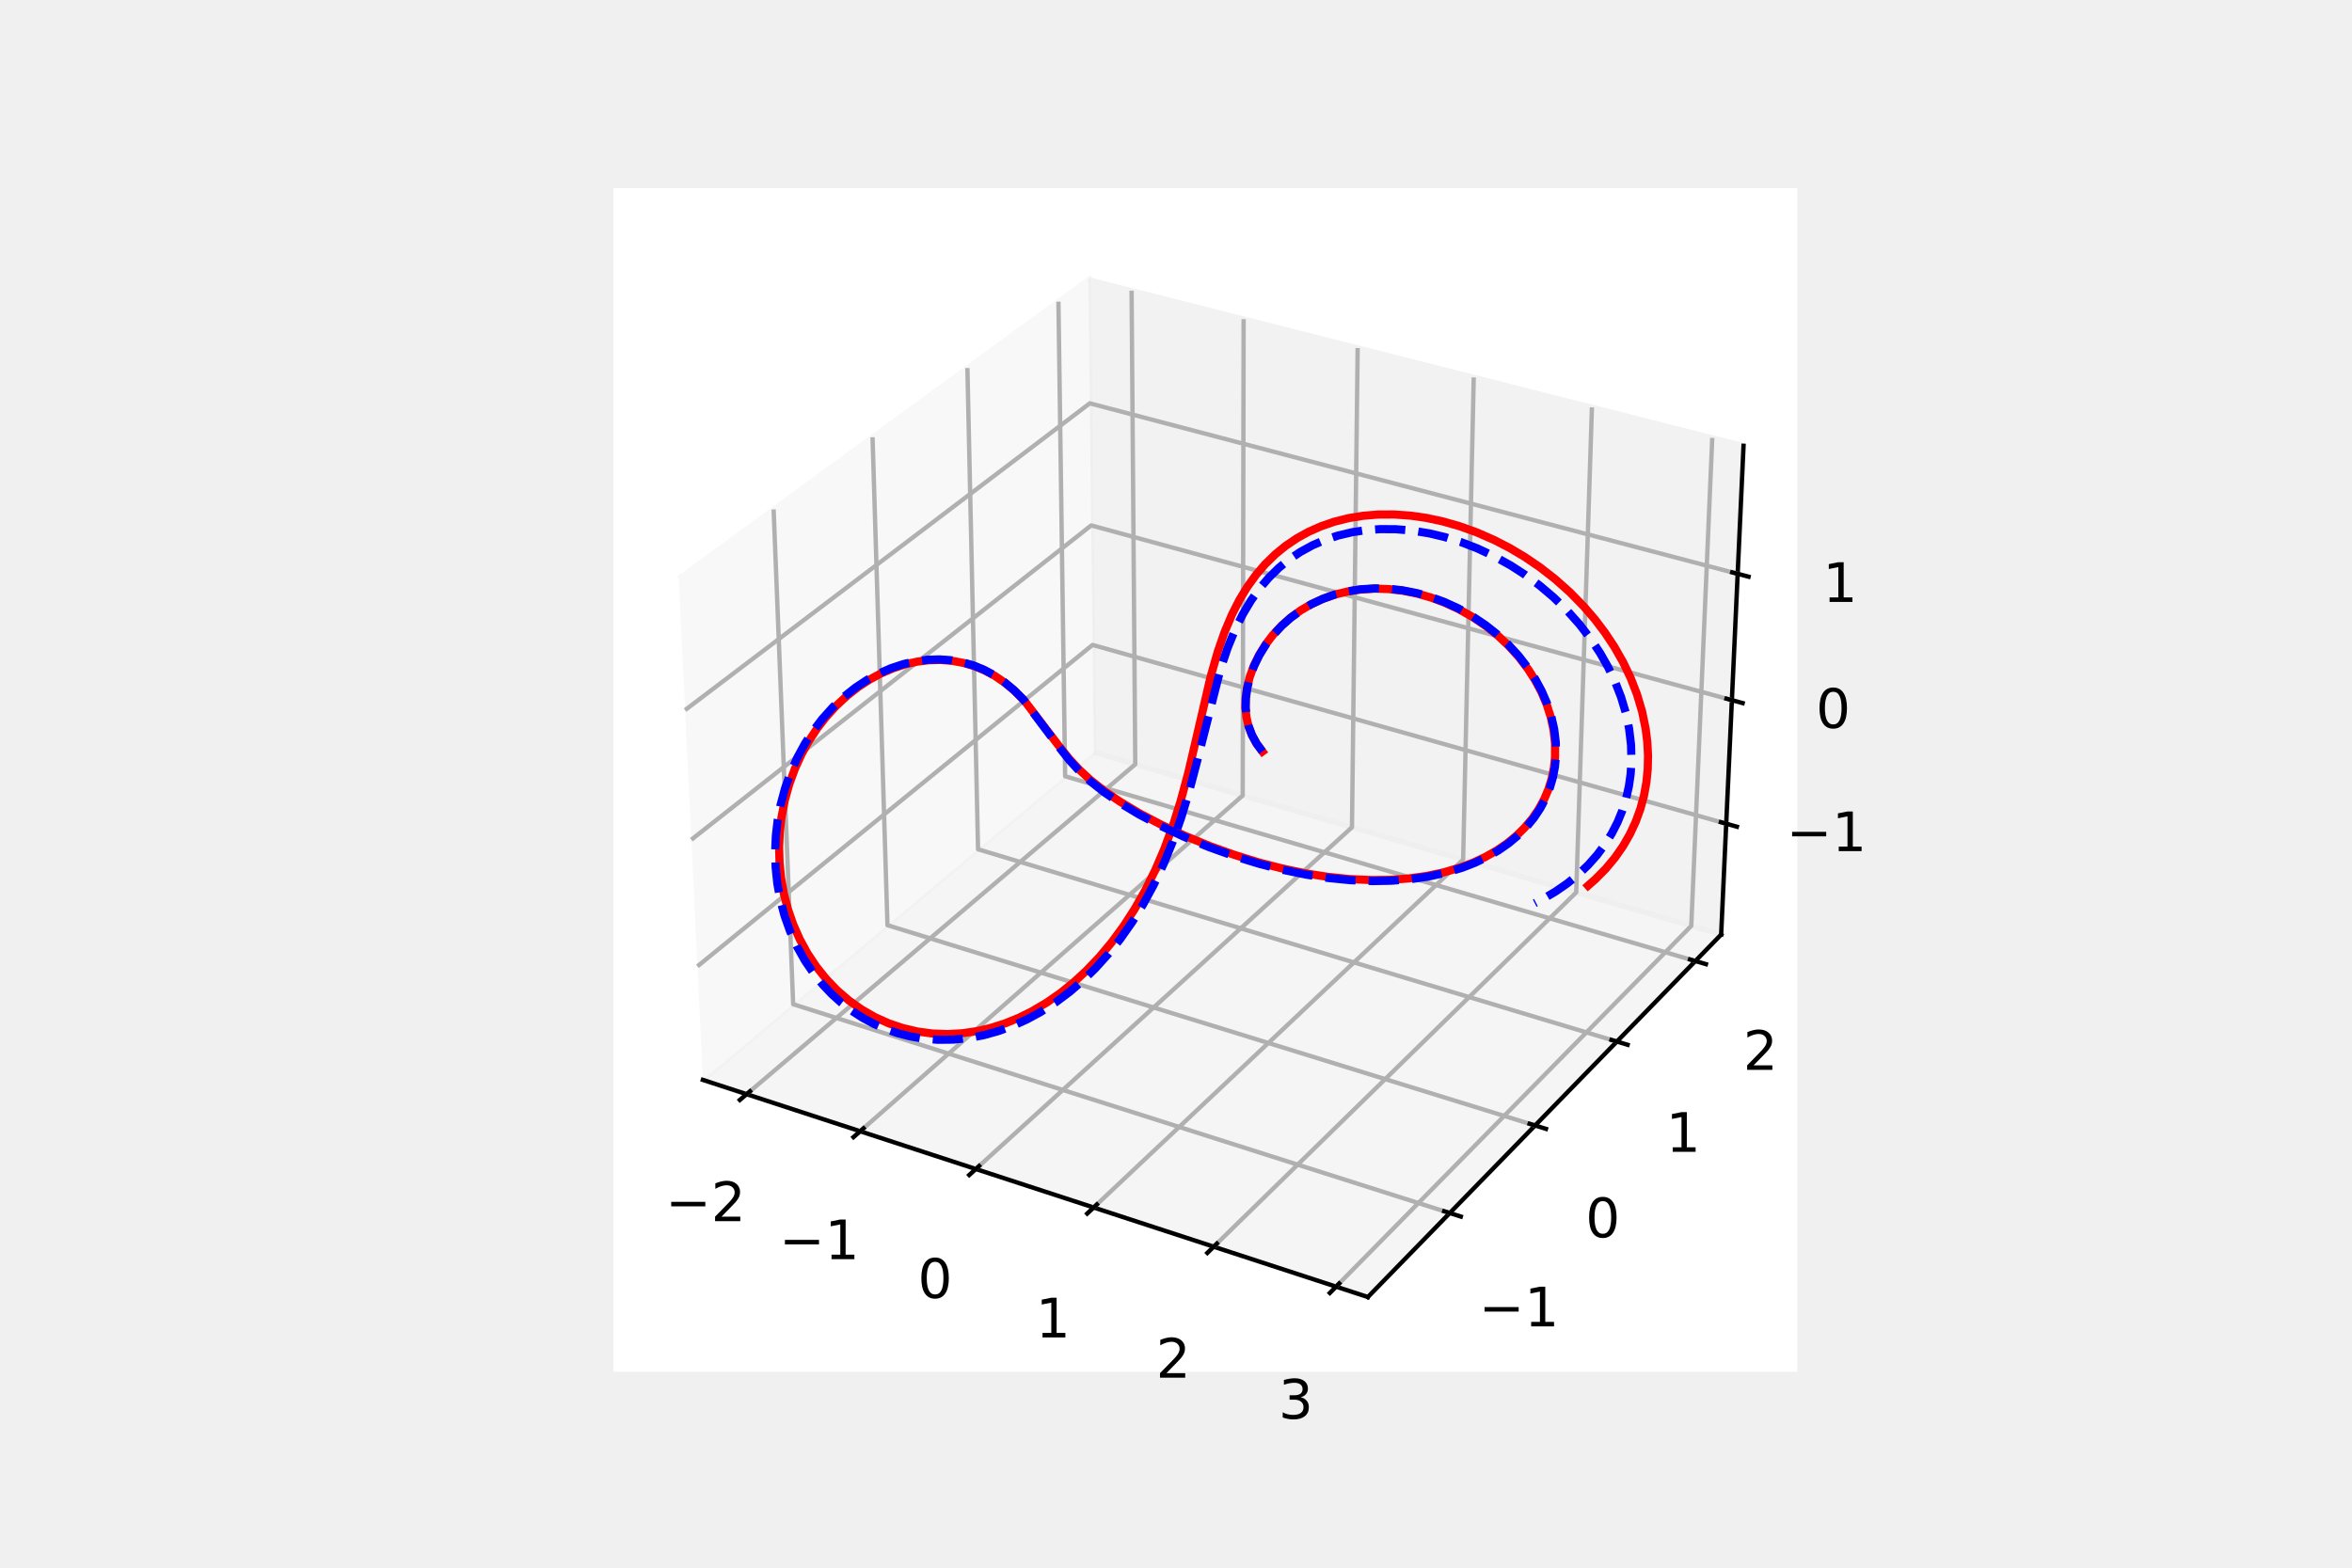
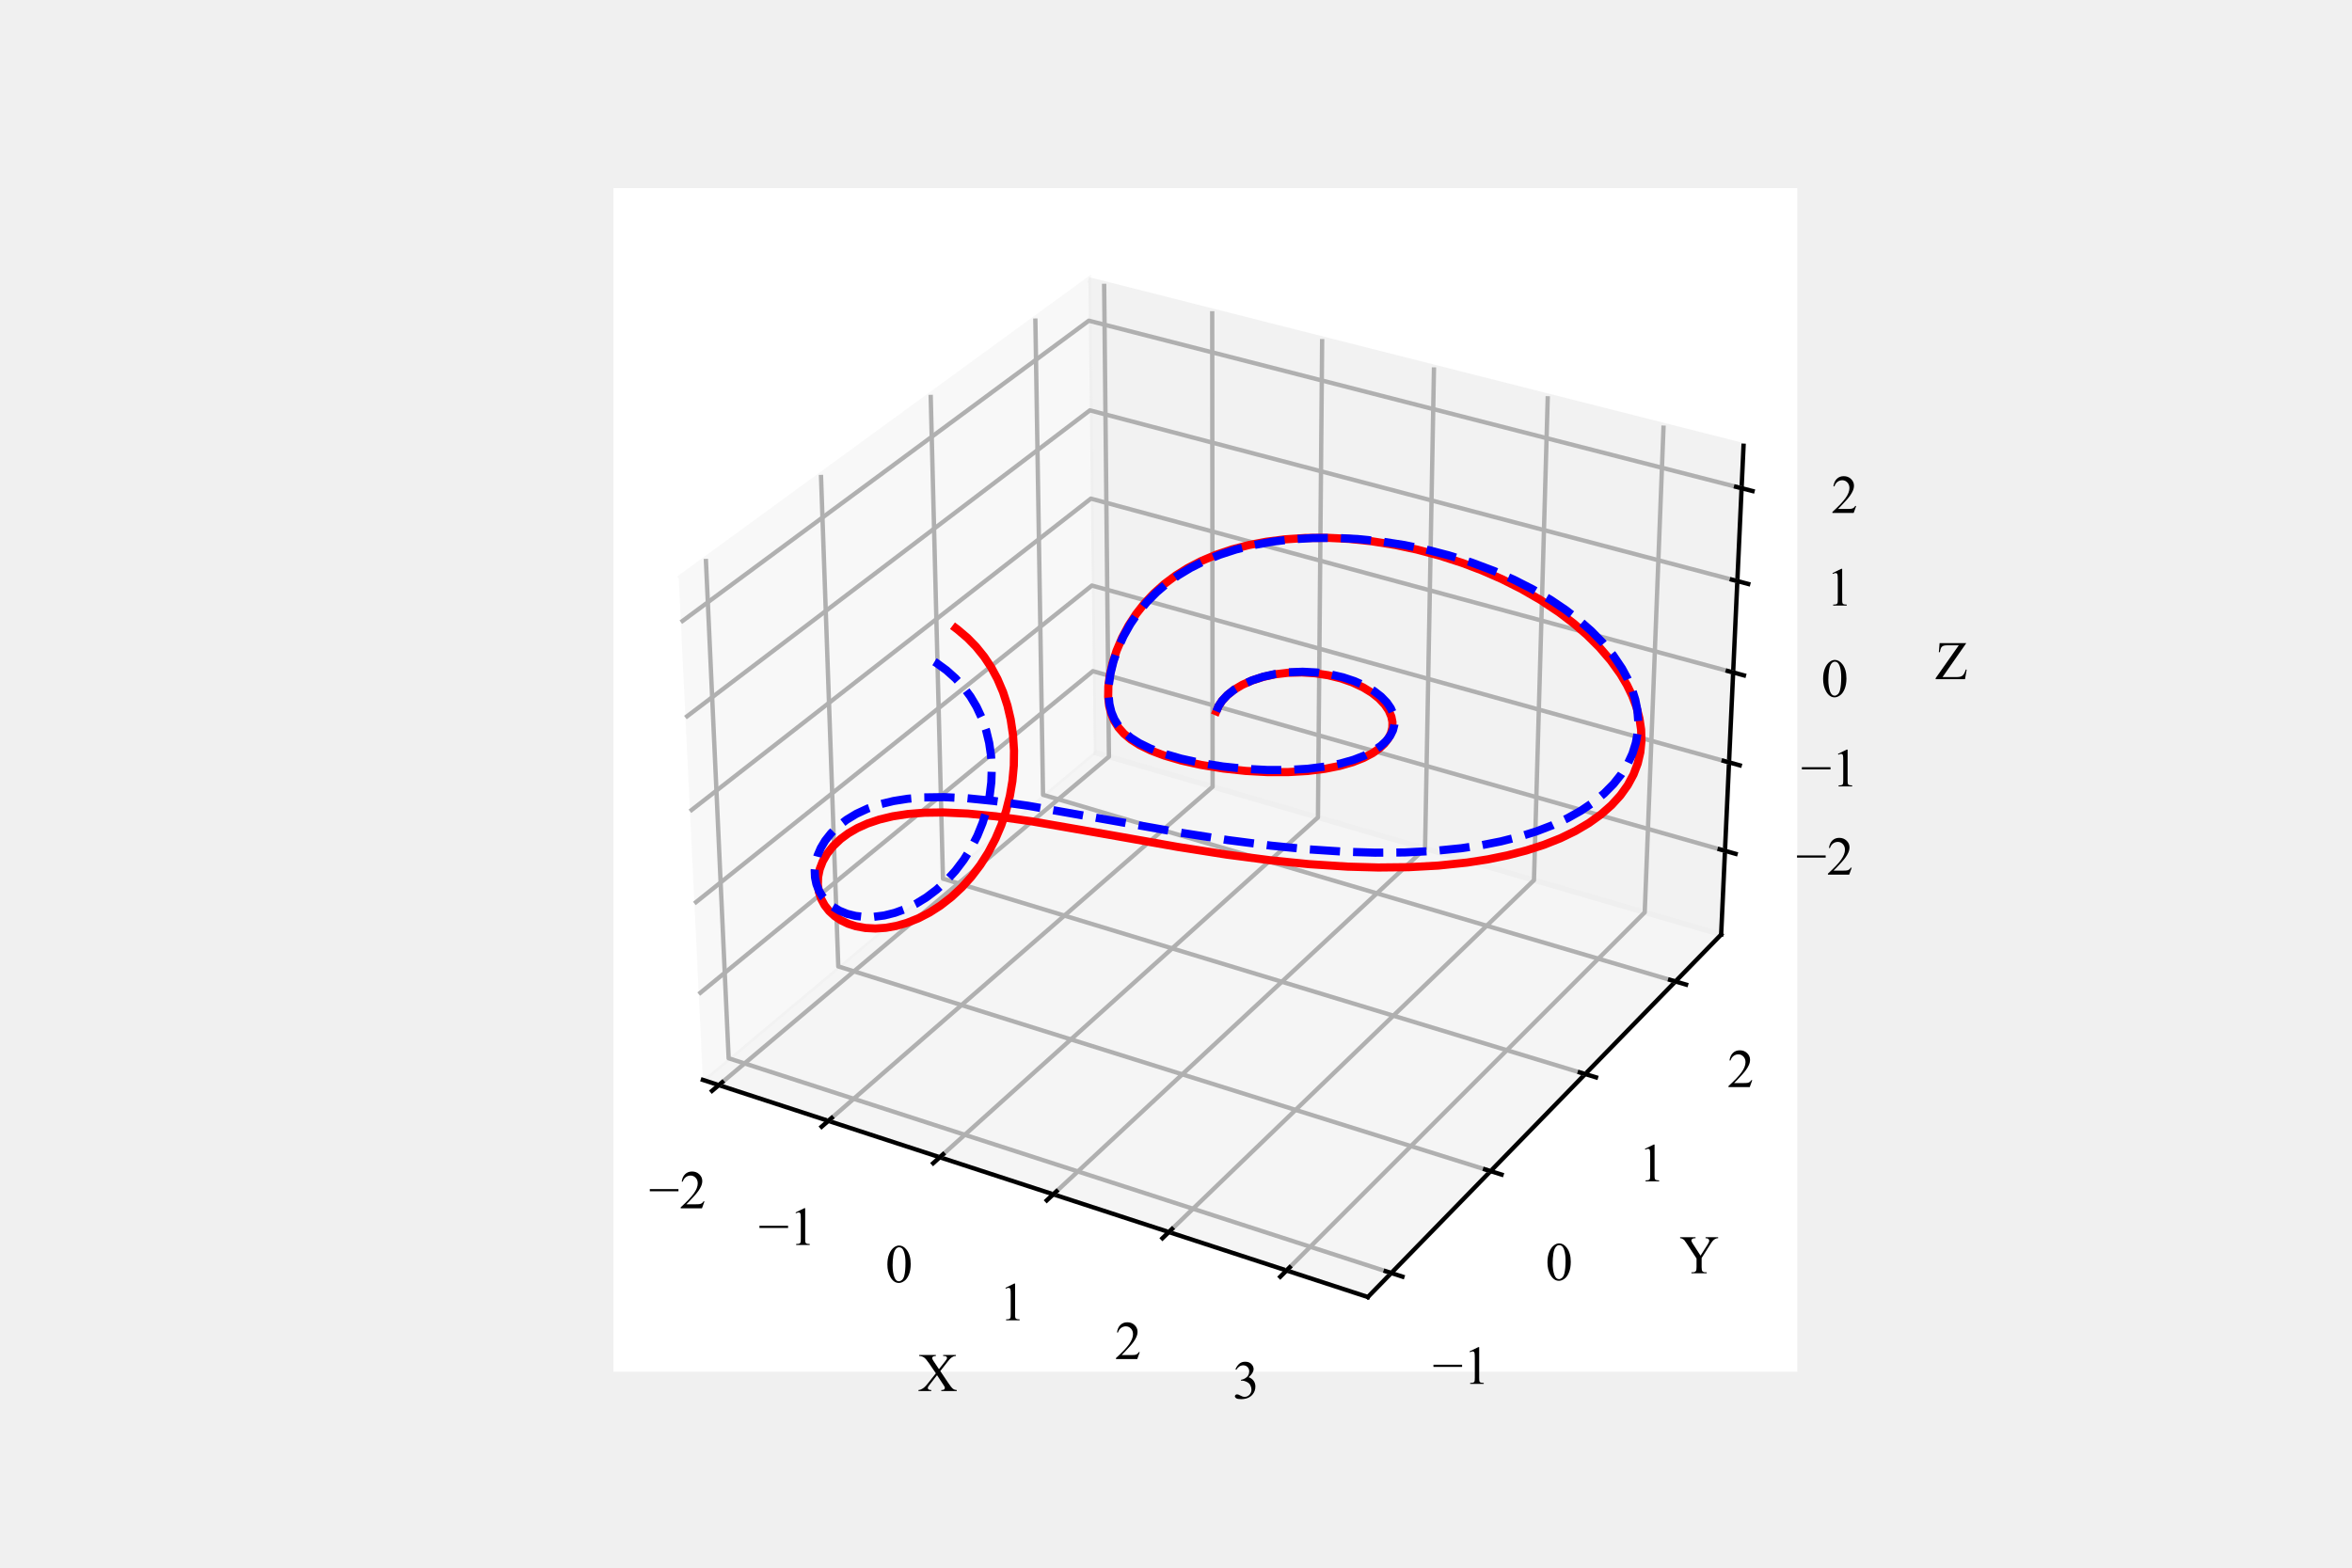
<svg xmlns="http://www.w3.org/2000/svg" xmlns:xlink="http://www.w3.org/1999/xlink" width="432pt" height="288pt" viewBox="0 0 432 288" version="1.1">
  <defs>
    <style type="text/css">*{stroke-linejoin: round; stroke-linecap: butt}</style>
  </defs>
  <g id="figure_1">
    <g id="patch_1">
      <path d="M 0 288  L 432 288  L 432 0  L 0 0  L 0 288  z " style="fill: none" />
    </g>
    <g id="patch_2">
      <path d="M 112.68 252  L 330.12 252  L 330.12 34.56  L 112.68 34.56  z " style="fill: #ffffff" />
    </g>
    <g id="pane3d_1">
      <g id="patch_3">
        <path d="M 129.098 198.386  L 200.904 138.197  L 199.906 51.394  L 124.664 106.302  " style="fill: #f2f2f2; opacity: 0.5; stroke: #f2f2f2; stroke-linejoin: miter" />
      </g>
    </g>
    <g id="pane3d_2">
      <g id="patch_4">
        <path d="M 200.904 138.197  L 316.127 171.688  L 320.239 81.895  L 199.906 51.394  " style="fill: #e6e6e6; opacity: 0.5; stroke: #e6e6e6; stroke-linejoin: miter" />
      </g>
    </g>
    <g id="pane3d_3">
      <g id="patch_5">
        <path d="M 129.098 198.386  L 251.24 238.278  L 316.127 171.688  L 200.904 138.197  " style="fill: #ececec; opacity: 0.5; stroke: #ececec; stroke-linejoin: miter" />
      </g>
    </g>
    <g id="axis3d_1">
      <g id="line2d_1">
        <path d="M 129.098 198.386  L 251.24 238.278  " style="fill: none; stroke: #000000; stroke-width: 0.8; stroke-linecap: square" />
      </g>
+       <g id="text_1">
+         <g transform="translate(168.6263 255.5462)scale(0.1 -0.1)">
+           <defs>
+             <path id="TimesNewRomanPSMT-58" d="M 2613 2347  L 3522 991  Q 3900 428 4083 279  Q 4266 131 4547 116  L 4547 0  L 2728 0  L 2728 116  Q 2909 119 2997 153  Q 3063 181 3105 239  Q 3147 297 3147 356  Q 3147 428 3119 500  Q 3097 553 2947 775  L 2228 1863  L 1341 725  Q 1200 544 1172 483  Q 1144 422 1144 356  Q 1144 256 1228 190  Q 1313 125 1550 116  L 1550 0  L 47 0  L 47 116  Q 206 131 322 181  Q 516 263 691 400  Q 866 538 1091 822  L 2091 2084  L 1256 3306  Q 916 3803 678 3958  Q 441 4113 131 4122  L 131 4238  L 2091 4238  L 2091 4122  Q 1841 4113 1748 4041  Q 1656 3969 1656 3881  Q 1656 3766 1806 3544  L 2456 2572  L 3209 3525  Q 3341 3694 3370 3756  Q 3400 3819 3400 3884  Q 3400 3950 3363 4000  Q 3316 4066 3244 4092  Q 3172 4119 2947 4122  L 2947 4238  L 4450 4238  L 4450 4122  Q 4272 4113 4159 4066  Q 3991 3994 3850 3872  Q 3709 3750 3453 3422  L 2613 2347  z " transform="scale(0.015625)" />
+           </defs>
+           <use xlink:href="#TimesNewRomanPSMT-58" />
+         </g>
+       </g>
      <g id="Line3DCollection_1">
-         <path d="M 137.135 201.011  L 208.517 140.41  L 207.841 53.405  " style="fill: none; stroke: #b0b0b0; stroke-width: 0.8" />
-         <path d="M 157.99 207.822  L 228.251 146.146  L 228.42 58.621  " style="fill: none; stroke: #b0b0b0; stroke-width: 0.8" />
-         <path d="M 179.233 214.76  L 248.322 151.98  L 249.365 63.93  " style="fill: none; stroke: #b0b0b0; stroke-width: 0.8" />
-         <path d="M 200.875 221.828  L 268.738 157.914  L 270.686 69.335  " style="fill: none; stroke: #b0b0b0; stroke-width: 0.8" />
-         <path d="M 222.927 229.031  L 289.508 163.951  L 292.394 74.837  " style="fill: none; stroke: #b0b0b0; stroke-width: 0.8" />
-         <path d="M 245.4 236.371  L 310.641 170.093  L 314.498 80.44  " style="fill: none; stroke: #b0b0b0; stroke-width: 0.8" />
+         <path d="M 132.032 199.344  L 203.683 139.005  L 202.802 52.128  " style="fill: none; stroke: #b0b0b0; stroke-width: 0.8" />
+         <path d="M 152.143 205.913  L 222.722 144.539  L 222.652 57.159  " style="fill: none; stroke: #b0b0b0; stroke-width: 0.8" />
+         <path d="M 172.617 212.599  L 242.074 150.164  L 242.843 62.277  " style="fill: none; stroke: #b0b0b0; stroke-width: 0.8" />
+         <path d="M 193.461 219.407  L 261.748 155.882  L 263.385 67.484  " style="fill: none; stroke: #b0b0b0; stroke-width: 0.8" />
+         <path d="M 214.687 226.34  L 281.751 161.696  L 284.285 72.782  " style="fill: none; stroke: #b0b0b0; stroke-width: 0.8" />
+         <path d="M 236.305 233.4  L 302.093 167.609  L 305.555 78.173  " style="fill: none; stroke: #b0b0b0; stroke-width: 0.8" />
      </g>
      <g id="xtick_1">
        <g id="line2d_2">
-           <path d="M 137.756 200.483  L 135.889 202.069  " style="fill: none; stroke: #000000; stroke-width: 0.8; stroke-linecap: square" />
-         </g>
-         <g id="text_1">
-           <g transform="translate(122.2292 224.3387)scale(0.1 -0.1)">
-             <defs>
-               <path id="DejaVuSans-2212" d="M 678 2272  L 4684 2272  L 4684 1741  L 678 1741  L 678 2272  z " transform="scale(0.015625)" />
-               <path id="DejaVuSans-32" d="M 1228 531  L 3431 531  L 3431 0  L 469 0  L 469 531  Q 828 903 1448 1529  Q 2069 2156 2228 2338  Q 2531 2678 2651 2914  Q 2772 3150 2772 3378  Q 2772 3750 2511 3984  Q 2250 4219 1831 4219  Q 1534 4219 1204 4116  Q 875 4013 500 3803  L 500 4441  Q 881 4594 1212 4672  Q 1544 4750 1819 4750  Q 2544 4750 2975 4387  Q 3406 4025 3406 3419  Q 3406 3131 3298 2873  Q 3191 2616 2906 2266  Q 2828 2175 2409 1742  Q 1991 1309 1228 531  z " transform="scale(0.015625)" />
-             </defs>
-             <use xlink:href="#DejaVuSans-2212" />
-             <use xlink:href="#DejaVuSans-32" x="83.789" />
+           <path d="M 132.655 198.819  L 130.781 200.397  " style="fill: none; stroke: #000000; stroke-width: 0.8; stroke-linecap: square" />
+         </g>
+         <g id="text_2">
+           <g transform="translate(119.1714 221.9741)scale(0.1 -0.1)">
+             <defs>
+               <path id="TimesNewRomanPSMT-2212" d="M 3484 2000  L 116 2000  L 116 2256  L 3484 2256  L 3484 2000  z " transform="scale(0.015625)" />
+               <path id="TimesNewRomanPSMT-32" d="M 2934 816  L 2638 0  L 138 0  L 138 116  Q 1241 1122 1691 1759  Q 2141 2397 2141 2925  Q 2141 3328 1894 3587  Q 1647 3847 1303 3847  Q 991 3847 742 3664  Q 494 3481 375 3128  L 259 3128  Q 338 3706 661 4015  Q 984 4325 1469 4325  Q 1984 4325 2329 3994  Q 2675 3663 2675 3213  Q 2675 2891 2525 2569  Q 2294 2063 1775 1497  Q 997 647 803 472  L 1909 472  Q 2247 472 2383 497  Q 2519 522 2628 598  Q 2738 675 2819 816  L 2934 816  z " transform="scale(0.015625)" />
+             </defs>
+             <use xlink:href="#TimesNewRomanPSMT-2212" />
+             <use xlink:href="#TimesNewRomanPSMT-32" x="56.396" />
          </g>
        </g>
      </g>
      <g id="xtick_2">
        <g id="line2d_3">
-           <path d="M 158.602 207.285  L 156.763 208.9  " style="fill: none; stroke: #000000; stroke-width: 0.8; stroke-linecap: square" />
-         </g>
-         <g id="text_2">
-           <g transform="translate(143.1104 231.3268)scale(0.1 -0.1)">
-             <defs>
-               <path id="DejaVuSans-31" d="M 794 531  L 1825 531  L 1825 4091  L 703 3866  L 703 4441  L 1819 4666  L 2450 4666  L 2450 531  L 3481 531  L 3481 0  L 794 0  L 794 531  z " transform="scale(0.015625)" />
-             </defs>
-             <use xlink:href="#DejaVuSans-2212" />
-             <use xlink:href="#DejaVuSans-31" x="83.789" />
+           <path d="M 152.758 205.378  L 150.911 206.985  " style="fill: none; stroke: #000000; stroke-width: 0.8; stroke-linecap: square" />
+         </g>
+         <g id="text_3">
+           <g transform="translate(139.308 228.7131)scale(0.1 -0.1)">
+             <defs>
+               <path id="TimesNewRomanPSMT-31" d="M 750 3822  L 1781 4325  L 1884 4325  L 1884 747  Q 1884 391 1914 303  Q 1944 216 2037 169  Q 2131 122 2419 116  L 2419 0  L 825 0  L 825 116  Q 1125 122 1212 167  Q 1300 213 1334 289  Q 1369 366 1369 747  L 1369 3034  Q 1369 3497 1338 3628  Q 1316 3728 1258 3775  Q 1200 3822 1119 3822  Q 1003 3822 797 3725  L 750 3822  z " transform="scale(0.015625)" />
+             </defs>
+             <use xlink:href="#TimesNewRomanPSMT-2212" />
+             <use xlink:href="#TimesNewRomanPSMT-31" x="56.396" />
          </g>
        </g>
      </g>
      <g id="xtick_3">
        <g id="line2d_4">
-           <path d="M 179.835 214.213  L 178.025 215.858  " style="fill: none; stroke: #000000; stroke-width: 0.8; stroke-linecap: square" />
-         </g>
-         <g id="text_3">
-           <g transform="translate(168.5717 238.4456)scale(0.1 -0.1)">
-             <defs>
-               <path id="DejaVuSans-30" d="M 2034 4250  Q 1547 4250 1301 3770  Q 1056 3291 1056 2328  Q 1056 1369 1301 889  Q 1547 409 2034 409  Q 2525 409 2770 889  Q 3016 1369 3016 2328  Q 3016 3291 2770 3770  Q 2525 4250 2034 4250  z M 2034 4750  Q 2819 4750 3233 4129  Q 3647 3509 3647 2328  Q 3647 1150 3233 529  Q 2819 -91 2034 -91  Q 1250 -91 836 529  Q 422 1150 422 2328  Q 422 3509 836 4129  Q 1250 4750 2034 4750  z " transform="scale(0.015625)" />
-             </defs>
-             <use xlink:href="#DejaVuSans-30" />
+           <path d="M 173.222 212.055  L 171.403 213.691  " style="fill: none; stroke: #000000; stroke-width: 0.8; stroke-linecap: square" />
+         </g>
+         <g id="text_4">
+           <g transform="translate(162.6277 235.5737)scale(0.1 -0.1)">
+             <defs>
+               <path id="TimesNewRomanPSMT-30" d="M 231 2094  Q 231 2819 450 3342  Q 669 3866 1031 4122  Q 1313 4325 1613 4325  Q 2100 4325 2488 3828  Q 2972 3213 2972 2159  Q 2972 1422 2759 906  Q 2547 391 2217 158  Q 1888 -75 1581 -75  Q 975 -75 572 641  Q 231 1244 231 2094  z M 844 2016  Q 844 1141 1059 588  Q 1238 122 1591 122  Q 1759 122 1940 273  Q 2122 425 2216 781  Q 2359 1319 2359 2297  Q 2359 3022 2209 3506  Q 2097 3866 1919 4016  Q 1791 4119 1609 4119  Q 1397 4119 1231 3928  Q 1006 3669 925 3112  Q 844 2556 844 2016  z " transform="scale(0.015625)" />
+             </defs>
+             <use xlink:href="#TimesNewRomanPSMT-30" />
          </g>
        </g>
      </g>
      <g id="xtick_4">
        <g id="line2d_5">
-           <path d="M 201.467 221.271  L 199.687 222.947  " style="fill: none; stroke: #000000; stroke-width: 0.8; stroke-linecap: square" />
-         </g>
-         <g id="text_4">
-           <g transform="translate(190.2442 245.6986)scale(0.1 -0.1)">
-             <use xlink:href="#DejaVuSans-31" />
+           <path d="M 194.057 218.853  L 192.267 220.518  " style="fill: none; stroke: #000000; stroke-width: 0.8; stroke-linecap: square" />
+         </g>
+         <g id="text_5">
+           <g transform="translate(183.5013 242.5593)scale(0.1 -0.1)">
+             <use xlink:href="#TimesNewRomanPSMT-31" />
          </g>
        </g>
      </g>
      <g id="xtick_5">
        <g id="line2d_6">
-           <path d="M 223.508 228.462  L 221.761 230.17  " style="fill: none; stroke: #000000; stroke-width: 0.8; stroke-linecap: square" />
-         </g>
-         <g id="text_5">
-           <g transform="translate(212.3295 253.0897)scale(0.1 -0.1)">
-             <use xlink:href="#DejaVuSans-32" />
+           <path d="M 215.273 225.775  L 213.513 227.471  " style="fill: none; stroke: #000000; stroke-width: 0.8; stroke-linecap: square" />
+         </g>
+         <g id="text_6">
+           <g transform="translate(204.7588 249.6734)scale(0.1 -0.1)">
+             <use xlink:href="#TimesNewRomanPSMT-32" />
          </g>
        </g>
      </g>
      <g id="xtick_6">
        <g id="line2d_7">
-           <path d="M 245.971 235.791  L 244.257 237.532  " style="fill: none; stroke: #000000; stroke-width: 0.8; stroke-linecap: square" />
-         </g>
-         <g id="text_6">
-           <g transform="translate(234.8393 260.6229)scale(0.1 -0.1)">
-             <defs>
-               <path id="DejaVuSans-33" d="M 2597 2516  Q 3050 2419 3304 2112  Q 3559 1806 3559 1356  Q 3559 666 3084 287  Q 2609 -91 1734 -91  Q 1441 -91 1130 -33  Q 819 25 488 141  L 488 750  Q 750 597 1062 519  Q 1375 441 1716 441  Q 2309 441 2620 675  Q 2931 909 2931 1356  Q 2931 1769 2642 2001  Q 2353 2234 1838 2234  L 1294 2234  L 1294 2753  L 1863 2753  Q 2328 2753 2575 2939  Q 2822 3125 2822 3475  Q 2822 3834 2567 4026  Q 2313 4219 1838 4219  Q 1578 4219 1281 4162  Q 984 4106 628 3988  L 628 4550  Q 988 4650 1302 4700  Q 1616 4750 1894 4750  Q 2613 4750 3031 4423  Q 3450 4097 3450 3541  Q 3450 3153 3228 2886  Q 3006 2619 2597 2516  z " transform="scale(0.015625)" />
-             </defs>
-             <use xlink:href="#DejaVuSans-33" />
+           <path d="M 236.88 232.825  L 235.153 234.553  " style="fill: none; stroke: #000000; stroke-width: 0.8; stroke-linecap: square" />
+         </g>
+         <g id="text_7">
+           <g transform="translate(226.4106 256.9195)scale(0.1 -0.1)">
+             <defs>
+               <path id="TimesNewRomanPSMT-33" d="M 325 3431  Q 506 3859 782 4092  Q 1059 4325 1472 4325  Q 1981 4325 2253 3994  Q 2459 3747 2459 3466  Q 2459 3003 1878 2509  Q 2269 2356 2469 2072  Q 2669 1788 2669 1403  Q 2669 853 2319 450  Q 1863 -75 997 -75  Q 569 -75 414 31  Q 259 138 259 259  Q 259 350 332 419  Q 406 488 509 488  Q 588 488 669 463  Q 722 447 909 348  Q 1097 250 1169 231  Q 1284 197 1416 197  Q 1734 197 1970 444  Q 2206 691 2206 1028  Q 2206 1275 2097 1509  Q 2016 1684 1919 1775  Q 1784 1900 1550 2001  Q 1316 2103 1072 2103  L 972 2103  L 972 2197  Q 1219 2228 1467 2375  Q 1716 2522 1828 2728  Q 1941 2934 1941 3181  Q 1941 3503 1739 3701  Q 1538 3900 1238 3900  Q 753 3900 428 3381  L 325 3431  z " transform="scale(0.015625)" />
+             </defs>
+             <use xlink:href="#TimesNewRomanPSMT-33" />
          </g>
        </g>
      </g>
    </g>
    <g id="axis3d_2">
      <g id="line2d_8">
        <path d="M 316.127 171.688  L 251.24 238.278  " style="fill: none; stroke: #000000; stroke-width: 0.8; stroke-linecap: square" />
      </g>
+       <g id="text_8">
+         <g transform="translate(308.5025 233.9138)scale(0.1 -0.1)">
+           <defs>
+             <path id="TimesNewRomanPSMT-59" d="M 3050 4238  L 4528 4238  L 4528 4122  L 4447 4122  Q 4366 4122 4209 4050  Q 4053 3978 3925 3843  Q 3797 3709 3609 3406  L 2588 1797  L 2588 734  Q 2588 344 2675 247  Q 2794 116 3050 116  L 3188 116  L 3188 0  L 1388 0  L 1388 116  L 1538 116  Q 1806 116 1919 278  Q 1988 378 1988 734  L 1988 1738  L 825 3513  Q 619 3825 545 3903  Q 472 3981 241 4091  Q 178 4122 59 4122  L 59 4238  L 1872 4238  L 1872 4122  L 1778 4122  Q 1631 4122 1507 4053  Q 1384 3984 1384 3847  Q 1384 3734 1575 3441  L 2459 2075  L 3291 3381  Q 3478 3675 3478 3819  Q 3478 3906 3433 3975  Q 3388 4044 3303 4083  Q 3219 4122 3050 4122  L 3050 4238  z " transform="scale(0.015625)" />
+           </defs>
+           <use xlink:href="#TimesNewRomanPSMT-59" />
+         </g>
+       </g>
      <g id="Line3DCollection_2">
-         <path d="M 142.093 93.583  L 145.683 184.484  L 266.278 222.845  " style="fill: none; stroke: #b0b0b0; stroke-width: 0.8" />
-         <path d="M 160.263 80.324  L 163.004 169.966  L 281.95 206.762  " style="fill: none; stroke: #b0b0b0; stroke-width: 0.8" />
-         <path d="M 177.685 67.609  L 179.642 156.02  L 296.973 191.345  " style="fill: none; stroke: #b0b0b0; stroke-width: 0.8" />
-         <path d="M 194.406 55.407  L 195.637 142.612  L 311.387 176.552  " style="fill: none; stroke: #b0b0b0; stroke-width: 0.8" />
+         <path d="M 129.645 102.667  L 133.835 194.415  L 255.538 233.866  " style="fill: none; stroke: #b0b0b0; stroke-width: 0.8" />
+         <path d="M 150.79 87.236  L 153.97 177.539  L 273.78 215.146  " style="fill: none; stroke: #b0b0b0; stroke-width: 0.8" />
+         <path d="M 170.94 72.531  L 173.197 161.422  L 291.157 197.313  " style="fill: none; stroke: #b0b0b0; stroke-width: 0.8" />
+         <path d="M 190.165 58.502  L 191.577 146.015  L 307.731 180.304  " style="fill: none; stroke: #b0b0b0; stroke-width: 0.8" />
      </g>
      <g id="xtick_7">
        <g id="line2d_9">
-           <path d="M 265.262 222.522  L 268.311 223.492  " style="fill: none; stroke: #000000; stroke-width: 0.8; stroke-linecap: square" />
-         </g>
-         <g id="text_7">
-           <g transform="translate(271.6159 243.6724)scale(0.1 -0.1)">
-             <use xlink:href="#DejaVuSans-2212" />
-             <use xlink:href="#DejaVuSans-31" x="83.789" />
+           <path d="M 254.513 233.534  L 257.592 234.532  " style="fill: none; stroke: #000000; stroke-width: 0.8; stroke-linecap: square" />
+         </g>
+         <g id="text_9">
+           <g transform="translate(263.1043 254.2388)scale(0.1 -0.1)">
+             <use xlink:href="#TimesNewRomanPSMT-2212" />
+             <use xlink:href="#TimesNewRomanPSMT-31" x="56.396" />
          </g>
        </g>
      </g>
      <g id="xtick_8">
        <g id="line2d_10">
-           <path d="M 280.949 206.452  L 283.953 207.382  " style="fill: none; stroke: #000000; stroke-width: 0.8; stroke-linecap: square" />
-         </g>
-         <g id="text_8">
-           <g transform="translate(291.2199 227.2982)scale(0.1 -0.1)">
-             <use xlink:href="#DejaVuSans-30" />
+           <path d="M 272.771 214.83  L 275.799 215.78  " style="fill: none; stroke: #000000; stroke-width: 0.8; stroke-linecap: square" />
+         </g>
+         <g id="text_10">
+           <g transform="translate(283.8655 235.1797)scale(0.1 -0.1)">
+             <use xlink:href="#TimesNewRomanPSMT-30" />
          </g>
        </g>
      </g>
      <g id="xtick_9">
        <g id="line2d_11">
-           <path d="M 295.987 191.048  L 298.947 191.939  " style="fill: none; stroke: #000000; stroke-width: 0.8; stroke-linecap: square" />
-         </g>
-         <g id="text_9">
-           <g transform="translate(305.9955 211.6022)scale(0.1 -0.1)">
-             <use xlink:href="#DejaVuSans-31" />
+           <path d="M 290.166 197.011  L 293.143 197.917  " style="fill: none; stroke: #000000; stroke-width: 0.8; stroke-linecap: square" />
+         </g>
+         <g id="text_11">
+           <g transform="translate(300.9571 217.0234)scale(0.1 -0.1)">
+             <use xlink:href="#TimesNewRomanPSMT-31" />
          </g>
        </g>
      </g>
      <g id="xtick_10">
        <g id="line2d_12">
-           <path d="M 310.415 176.267  L 313.333 177.123  " style="fill: none; stroke: #000000; stroke-width: 0.8; stroke-linecap: square" />
-         </g>
-         <g id="text_10">
-           <g transform="translate(320.1717 196.5431)scale(0.1 -0.1)">
-             <use xlink:href="#DejaVuSans-32" />
+           <path d="M 306.756 180.016  L 309.684 180.88  " style="fill: none; stroke: #000000; stroke-width: 0.8; stroke-linecap: square" />
+         </g>
+         <g id="text_12">
+           <g transform="translate(317.2578 199.7075)scale(0.1 -0.1)">
+             <use xlink:href="#TimesNewRomanPSMT-32" />
          </g>
        </g>
      </g>
    </g>
    <g id="axis3d_3">
      <g id="line2d_13">
        <path d="M 316.127 171.688  L 320.239 81.895  " style="fill: none; stroke: #000000; stroke-width: 0.8; stroke-linecap: square" />
      </g>
+       <g id="text_13">
+         <g transform="translate(355.3996 124.7759)scale(0.1 -0.1)">
+           <defs>
+             <path id="TimesNewRomanPSMT-5a" d="M 3681 4238  L 897 256  L 2634 256  Q 3034 256 3248 431  Q 3463 606 3628 1141  L 3731 1122  L 3531 0  L 81 0  L 81 116  L 2800 3984  L 1444 3984  Q 1106 3984 954 3911  Q 803 3838 723 3698  Q 644 3559 578 3178  L 459 3178  L 547 4238  L 3681 4238  z " transform="scale(0.015625)" />
+           </defs>
+           <use xlink:href="#TimesNewRomanPSMT-5a" />
+         </g>
+       </g>
      <g id="Line3DCollection_3">
-         <path d="M 317.059 151.321  L 200.677 118.477  L 128.094 177.527  " style="fill: none; stroke: #b0b0b0; stroke-width: 0.8" />
-         <path d="M 318.099 128.625  L 200.425 96.523  L 126.973 154.264  " style="fill: none; stroke: #b0b0b0; stroke-width: 0.8" />
-         <path d="M 319.162 105.415  L 200.167 74.095  L 125.827 130.452  " style="fill: none; stroke: #b0b0b0; stroke-width: 0.8" />
+         <path d="M 316.831 156.301  L 200.733 123.297  L 128.339 182.629  " style="fill: none; stroke: #b0b0b0; stroke-width: 0.8" />
+         <path d="M 317.575 140.05  L 200.552 107.571  L 127.537 165.976  " style="fill: none; stroke: #b0b0b0; stroke-width: 0.8" />
+         <path d="M 318.332 123.535  L 200.368 91.602  L 126.722 149.043  " style="fill: none; stroke: #b0b0b0; stroke-width: 0.8" />
+         <path d="M 319.1 106.749  L 200.182 75.384  L 125.893 131.822  " style="fill: none; stroke: #b0b0b0; stroke-width: 0.8" />
+         <path d="M 319.882 89.687  L 199.992 58.913  L 125.049 114.306  " style="fill: none; stroke: #b0b0b0; stroke-width: 0.8" />
      </g>
      <g id="xtick_11">
        <g id="line2d_14">
-           <path d="M 316.082 151.046  L 319.016 151.874  " style="fill: none; stroke: #000000; stroke-width: 0.8; stroke-linecap: square" />
-         </g>
-         <g id="text_11">
-           <g transform="translate(328.1058 156.3658)scale(0.1 -0.1)">
-             <use xlink:href="#DejaVuSans-2212" />
-             <use xlink:href="#DejaVuSans-31" x="83.789" />
+           <path d="M 315.857 156.024  L 318.783 156.856  " style="fill: none; stroke: #000000; stroke-width: 0.8; stroke-linecap: square" />
+         </g>
+         <g id="text_14">
+           <g transform="translate(329.885 160.6784)scale(0.1 -0.1)">
+             <use xlink:href="#TimesNewRomanPSMT-2212" />
+             <use xlink:href="#TimesNewRomanPSMT-32" x="56.396" />
          </g>
        </g>
      </g>
      <g id="xtick_12">
        <g id="line2d_15">
-           <path d="M 317.11 128.356  L 320.078 129.165  " style="fill: none; stroke: #000000; stroke-width: 0.8; stroke-linecap: square" />
-         </g>
-         <g id="text_12">
-           <g transform="translate(333.5367 133.7261)scale(0.1 -0.1)">
-             <use xlink:href="#DejaVuSans-30" />
+           <path d="M 316.593 139.777  L 319.544 140.596  " style="fill: none; stroke: #000000; stroke-width: 0.8; stroke-linecap: square" />
+         </g>
+         <g id="text_15">
+           <g transform="translate(330.7737 144.467)scale(0.1 -0.1)">
+             <use xlink:href="#TimesNewRomanPSMT-2212" />
+             <use xlink:href="#TimesNewRomanPSMT-31" x="56.396" />
          </g>
        </g>
      </g>
      <g id="xtick_13">
        <g id="line2d_16">
-           <path d="M 318.161 105.151  L 321.164 105.942  " style="fill: none; stroke: #000000; stroke-width: 0.8; stroke-linecap: square" />
-         </g>
-         <g id="text_13">
-           <g transform="translate(334.8059 110.5751)scale(0.1 -0.1)">
-             <use xlink:href="#DejaVuSans-31" />
+           <path d="M 317.341 123.266  L 320.316 124.072  " style="fill: none; stroke: #000000; stroke-width: 0.8; stroke-linecap: square" />
+         </g>
+         <g id="text_16">
+           <g transform="translate(334.4963 127.9935)scale(0.1 -0.1)">
+             <use xlink:href="#TimesNewRomanPSMT-30" />
+           </g>
+         </g>
+       </g>
+       <g id="xtick_14">
+         <g id="line2d_17">
+           <path d="M 318.101 106.486  L 321.102 107.277  " style="fill: none; stroke: #000000; stroke-width: 0.8; stroke-linecap: square" />
+         </g>
+         <g id="text_17">
+           <g transform="translate(335.4141 111.2517)scale(0.1 -0.1)">
+             <use xlink:href="#TimesNewRomanPSMT-31" />
+           </g>
+         </g>
+       </g>
+       <g id="xtick_15">
+         <g id="line2d_18">
+           <path d="M 318.874 89.429  L 321.9 90.206  " style="fill: none; stroke: #000000; stroke-width: 0.8; stroke-linecap: square" />
+         </g>
+         <g id="text_18">
+           <g transform="translate(336.347 94.23482)scale(0.1 -0.1)">
+             <use xlink:href="#TimesNewRomanPSMT-32" />
          </g>
        </g>
      </g>
    </g>
    <g id="axes_1">
-       <g id="line2d_17">
-         <path d="M 231.873 138.057  L 230.784 136.583  L 229.936 135.032  L 229.322 133.415  L 228.933 131.741  L 228.76 130.017  L 228.795 128.251  L 229.061 126.301  L 229.558 124.325  L 230.288 122.337  L 231.252 120.356  L 232.46 118.403  L 233.801 116.645  L 235.372 114.956  L 237.027 113.492  L 238.901 112.134  L 240.807 111.016  L 242.914 110.036  L 245.233 109.223  L 247.507 108.663  L 249.96 108.292  L 252.591 108.141  L 255.074 108.219  L 257.685 108.522  L 260.41 109.076  L 262.872 109.786  L 265.387 110.724  L 267.933 111.907  L 270.48 113.348  L 272.992 115.058  L 275.086 116.742  L 277.095 118.629  L 278.983 120.716  L 280.714 122.996  L 282.009 125.033  L 283.145 127.184  L 284.098 129.438  L 284.843 131.776  L 285.359 134.18  L 285.624 136.629  L 285.62 139.097  L 285.411 141.069  L 285.013 143.022  L 284.42 144.942  L 283.631 146.814  L 282.644 148.624  L 281.461 150.357  L 280.085 151.999  L 278.523 153.539  L 276.782 154.964  L 274.874 156.265  L 272.81 157.433  L 270.605 158.463  L 268.273 159.35  L 265.206 160.255  L 262.002 160.933  L 258.697 161.39  L 255.325 161.635  L 251.92 161.68  L 247.837 161.493  L 243.805 161.074  L 239.868 160.457  L 235.445 159.535  L 231.25 158.448  L 226.774 157.067  L 222.179 155.415  L 217.633 153.542  L 213.297 151.517  L 209.3 149.412  L 205.729 147.28  L 202.82 145.295  L 200.278 143.289  L 198.204 141.373  L 196.353 139.37  L 194.351 136.853  L 188.217 128.798  L 186.379 126.94  L 184.59 125.44  L 182.751 124.184  L 180.888 123.175  L 179.037 122.403  L 177.029 121.8  L 174.859 121.397  L 172.767 121.236  L 170.545 121.293  L 168.469 121.552  L 166.304 122.03  L 164.063 122.752  L 161.764 123.741  L 159.72 124.845  L 157.665 126.186  L 155.622 127.779  L 153.616 129.637  L 151.677 131.767  L 150.093 133.815  L 148.606 136.067  L 147.241 138.522  L 146.025 141.172  L 144.984 144.006  L 144.146 147.01  L 143.538 150.162  L 143.225 152.882  L 143.103 155.67  L 143.183 158.504  L 143.475 161.363  L 143.987 164.22  L 144.725 167.051  L 145.688 169.827  L 146.877 172.521  L 148.286 175.103  L 149.908 177.547  L 151.73 179.827  L 153.739 181.917  L 155.916 183.797  L 158.242 185.447  L 160.694 186.853  L 163.251 188.003  L 165.887 188.89  L 168.579 189.513  L 171.302 189.871  L 174.034 189.971  L 176.752 189.82  L 179.437 189.43  L 182.071 188.816  L 184.637 187.995  L 187.123 186.983  L 189.517 185.8  L 192.256 184.182  L 194.84 182.378  L 197.261 180.421  L 199.517 178.341  L 201.94 175.797  L 204.143 173.164  L 206.404 170.091  L 208.407 166.991  L 210.377 163.513  L 212.254 159.702  L 213.844 155.981  L 215.436 151.663  L 216.848 147.185  L 218.256 141.96  L 219.887 134.969  L 222.37 124.274  L 223.666 119.737  L 224.921 116.124  L 226.287 112.886  L 227.644 110.216  L 229.069 107.862  L 230.693 105.608  L 232.367 103.658  L 234.252 101.818  L 236.151 100.272  L 238.262 98.85  L 240.332 97.706  L 242.599 96.697  L 245.078 95.843  L 247.781 95.171  L 250.34 94.757  L 253.086 94.528  L 256.022 94.511  L 259.148 94.735  L 261.977 95.143  L 264.938 95.773  L 268.02 96.647  L 271.208 97.79  L 274.483 99.223  L 277.259 100.656  L 280.058 102.319  L 282.855 104.223  L 285.623 106.376  L 288.329 108.784  L 290.937 111.45  L 292.926 113.766  L 294.802 116.242  L 296.542 118.873  L 298.119 121.648  L 299.508 124.556  L 300.68 127.583  L 301.609 130.709  L 302.269 133.914  L 302.572 136.354  L 302.7 138.813  L 302.644 141.279  L 302.397 143.738  L 301.951 146.177  L 301.301 148.582  L 300.444 150.938  L 299.378 153.231  L 298.103 155.447  L 296.621 157.572  L 294.935 159.593  L 293.05 161.498  L 291.687 162.698  L 291.687 162.698  " clip-path="url(#pafbf69115c)" style="fill: none; stroke: #ff0000; stroke-width: 1.5; stroke-linecap: square" />
-       </g>
-       <g id="line2d_18">
-         <path d="M 231.873 138.057  L 230.792 136.583  L 229.952 135.034  L 229.345 133.42  L 228.963 131.748  L 228.796 130.027  L 228.835 128.264  L 229.105 126.316  L 229.606 124.34  L 230.338 122.35  L 231.305 120.365  L 232.516 118.405  L 233.861 116.64  L 235.437 114.943  L 237.098 113.47  L 238.98 112.103  L 240.895 110.978  L 243.013 109.992  L 245.101 109.248  L 247.367 108.665  L 249.813 108.271  L 252.439 108.097  L 254.92 108.153  L 257.53 108.433  L 260.256 108.963  L 262.721 109.653  L 265.241 110.572  L 267.795 111.736  L 270.353 113.159  L 272.88 114.853  L 274.99 116.525  L 277.017 118.402  L 278.927 120.481  L 280.683 122.755  L 282.001 124.79  L 283.162 126.941  L 284.141 129.195  L 284.916 131.536  L 285.462 133.946  L 285.758 136.402  L 285.784 138.881  L 285.6 140.863  L 285.226 142.828  L 284.656 144.763  L 283.889 146.651  L 282.921 148.479  L 281.756 150.232  L 280.395 151.896  L 278.845 153.459  L 277.114 154.908  L 275.211 156.234  L 273.15 157.429  L 270.943 158.485  L 268.606 159.398  L 265.528 160.334  L 262.307 161.043  L 258.981 161.527  L 255.584 161.796  L 252.151 161.863  L 248.032 161.698  L 243.962 161.295  L 239.989 160.691  L 235.525 159.778  L 231.292 158.694  L 226.78 157.313  L 222.153 155.657  L 217.583 153.777  L 213.234 151.744  L 209.235 149.632  L 205.675 147.499  L 202.784 145.52  L 200.268 143.526  L 198.224 141.627  L 196.407 139.644  L 194.548 137.282  L 187.911 128.447  L 186.175 126.717  L 184.363 125.22  L 182.494 123.971  L 180.598 122.973  L 178.71 122.216  L 176.66 121.635  L 174.67 121.289  L 172.545 121.138  L 170.285 121.211  L 168.17 121.489  L 165.962 121.993  L 163.675 122.747  L 161.325 123.777  L 159.235 124.923  L 157.132 126.316  L 155.041 127.97  L 152.987 129.898  L 151.001 132.111  L 149.381 134.239  L 147.862 136.581  L 146.471 139.135  L 145.236 141.893  L 144.185 144.845  L 143.348 147.973  L 142.836 150.698  L 142.507 153.514  L 142.379 156.401  L 142.463 159.339  L 142.771 162.302  L 143.311 165.264  L 144.09 168.196  L 145.11 171.068  L 146.37 173.849  L 147.865 176.508  L 149.586 179.014  L 151.118 180.89  L 152.778 182.636  L 154.558 184.239  L 156.446 185.69  L 158.431 186.977  L 160.499 188.094  L 162.639 189.034  L 164.836 189.795  L 167.077 190.374  L 169.346 190.772  L 172.204 191.017  L 175.062 190.991  L 177.896 190.704  L 180.685 190.172  L 183.41 189.412  L 186.055 188.443  L 188.605 187.286  L 191.052 185.962  L 193.837 184.182  L 196.451 182.228  L 198.888 180.134  L 201.148 177.931  L 203.562 175.262  L 205.747 172.523  L 207.976 169.351  L 209.942 166.173  L 211.868 162.63  L 213.696 158.772  L 215.384 154.656  L 216.909 150.344  L 218.368 145.561  L 219.89 139.794  L 224.177 122.893  L 225.498 118.993  L 226.835 115.735  L 228.272 112.84  L 229.8 110.286  L 231.402 108.055  L 233.047 106.131  L 234.896 104.32  L 236.753 102.803  L 238.811 101.412  L 241.089 100.166  L 243.312 99.202  L 245.736 98.395  L 248.37 97.771  L 250.855 97.396  L 253.512 97.205  L 256.344 97.221  L 259.348 97.472  L 262.519 97.986  L 265.361 98.66  L 268.304 99.572  L 271.335 100.741  L 274.429 102.188  L 277.561 103.932  L 280.175 105.625  L 282.767 107.544  L 285.308 109.696  L 287.768 112.082  L 290.111 114.703  L 292.298 117.551  L 293.906 119.988  L 295.365 122.555  L 296.65 125.242  L 297.738 128.036  L 298.604 130.919  L 299.226 133.874  L 299.582 136.879  L 299.653 139.909  L 299.507 142.182  L 299.184 144.444  L 298.679 146.681  L 297.988 148.882  L 297.108 151.035  L 296.038 153.126  L 294.78 155.143  L 293.335 157.075  L 291.706 158.911  L 289.9 160.639  L 287.924 162.251  L 285.785 163.738  L 283.494 165.092  L 281.888 165.919  L 281.888 165.919  " clip-path="url(#pafbf69115c)" style="fill: none; stroke-dasharray: 5.55,2.4; stroke-dashoffset: 0; stroke: #0000ff; stroke-width: 1.5" />
+       <g id="line2d_19">
+         <path d="M 223.412 130.682  L 223.832 129.69  L 224.482 128.709  L 225.439 127.686  L 226.67 126.712  L 228.179 125.811  L 229.964 125.011  L 232.024 124.347  L 234.182 123.881  L 236.55 123.597  L 239.099 123.53  L 241.586 123.689  L 243.939 124.048  L 246.292 124.627  L 248.389 125.358  L 250.366 126.283  L 251.998 127.285  L 253.283 128.31  L 254.345 129.437  L 255.068 130.51  L 255.551 131.633  L 255.755 132.642  L 255.739 133.661  L 255.491 134.675  L 255.002 135.669  L 254.27 136.627  L 253.295 137.535  L 252.085 138.378  L 250.428 139.247  L 248.504 140.003  L 246.061 140.703  L 243.376 141.238  L 240.185 141.637  L 236.522 141.849  L 232.81 141.845  L 228.826 141.628  L 224.711 141.187  L 220.632 140.527  L 217 139.722  L 213.854 138.805  L 211.373 137.869  L 209.299 136.857  L 207.722 135.856  L 206.443 134.788  L 205.433 133.651  L 204.664 132.44  L 204.112 131.156  L 203.729 129.681  L 203.543 127.999  L 203.576 126.094  L 203.83 124.092  L 204.336 121.863  L 205.084 119.555  L 206.091 117.186  L 207.294 114.928  L 208.676 112.807  L 210.218 110.842  L 211.899 109.047  L 213.864 107.289  L 215.955 105.727  L 218.131 104.367  L 220.603 103.083  L 223.409 101.899  L 226.253 100.944  L 229.432 100.12  L 232.562 99.524  L 236.002 99.084  L 239.768 98.831  L 243.877 98.804  L 247.758 98.997  L 251.904 99.425  L 256.306 100.125  L 260.267 100.967  L 264.379 102.06  L 268.611 103.426  L 272.2 104.79  L 275.813 106.372  L 279.411 108.181  L 282.95 110.224  L 286.378 112.505  L 288.998 114.498  L 291.475 116.639  L 293.77 118.919  L 295.844 121.329  L 297.658 123.856  L 298.821 125.818  L 299.797 127.827  L 300.568 129.874  L 301.117 131.948  L 301.428 134.037  L 301.488 136.128  L 301.283 138.207  L 300.802 140.26  L 300.037 142.272  L 298.982 144.228  L 297.633 146.114  L 295.991 147.914  L 294.057 149.616  L 291.838 151.205  L 289.344 152.672  L 286.586 154.006  L 283.579 155.198  L 280.343 156.243  L 276.896 157.136  L 273.262 157.877  L 269.464 158.464  L 264.189 159.015  L 258.729 159.31  L 253.145 159.367  L 247.497 159.21  L 240.432 158.753  L 233.453 158.059  L 225.314 157  L 216.285 155.583  L 203.394 153.3  L 189.541 150.896  L 182.893 149.967  L 177.773 149.465  L 173.248 149.256  L 169.802 149.303  L 166.72 149.545  L 163.971 149.967  L 161.527 150.552  L 159.366 151.28  L 157.467 152.133  L 155.814 153.092  L 154.393 154.139  L 153.014 155.449  L 151.923 156.827  L 151.107 158.247  L 150.557 159.684  L 150.264 161.114  L 150.218 162.513  L 150.41 163.858  L 150.828 165.127  L 151.458 166.3  L 152.286 167.359  L 153.294 168.287  L 154.463 169.071  L 155.773 169.698  L 157.202 170.16  L 158.952 170.48  L 160.795 170.575  L 162.697 170.447  L 164.626 170.102  L 166.554 169.551  L 168.687 168.701  L 170.753 167.632  L 172.723 166.37  L 174.776 164.773  L 176.666 163.009  L 178.379 161.113  L 180.053 158.915  L 181.506 156.636  L 182.843 154.094  L 183.935 151.53  L 184.796 148.968  L 185.488 146.218  L 185.95 143.511  L 186.212 140.656  L 186.25 137.872  L 186.058 134.972  L 185.635 132.158  L 185.035 129.609  L 184.231 127.137  L 183.211 124.742  L 182.051 122.591  L 180.78 120.673  L 179.291 118.827  L 177.713 117.208  L 175.903 115.669  L 175.546 115.399  L 175.546 115.399  " clip-path="url(#p08883bee0a)" style="fill: none; stroke: #ff0000; stroke-width: 1.5; stroke-linecap: square" />
+       </g>
+       <g id="line2d_20">
+         <path d="M 223.412 130.682  L 223.831 129.691  L 224.481 128.711  L 225.438 127.688  L 226.669 126.712  L 228.175 125.806  L 229.959 124.998  L 232.016 124.319  L 234.335 123.803  L 236.716 123.502  L 239.276 123.408  L 241.774 123.535  L 244.334 123.891  L 246.693 124.439  L 248.792 125.136  L 250.766 126.02  L 252.393 126.983  L 253.671 127.969  L 254.725 129.058  L 255.441 130.097  L 255.916 131.189  L 256.115 132.173  L 256.095 133.171  L 255.844 134.169  L 255.355 135.15  L 254.623 136.101  L 253.65 137.006  L 252.251 137.966  L 250.562 138.831  L 248.609 139.584  L 246.137 140.286  L 243.425 140.824  L 240.206 141.23  L 236.515 141.451  L 232.778 141.456  L 228.768 141.248  L 224.632 140.816  L 220.539 140.163  L 216.901 139.363  L 213.759 138.45  L 211.288 137.517  L 209.229 136.509  L 207.67 135.512  L 206.41 134.449  L 205.42 133.317  L 204.672 132.114  L 204.139 130.838  L 203.777 129.373  L 203.613 127.703  L 203.669 125.813  L 203.975 123.693  L 204.523 121.48  L 205.317 119.19  L 206.376 116.844  L 207.635 114.61  L 209.077 112.514  L 210.684 110.574  L 212.433 108.804  L 214.294 107.215  L 216.437 105.675  L 218.665 104.333  L 221.193 103.068  L 224.06 101.901  L 226.962 100.958  L 230.199 100.145  L 233.802 99.491  L 237.333 99.072  L 241.189 98.839  L 245.382 98.824  L 249.328 99.023  L 253.528 99.449  L 257.965 100.134  L 261.938 100.953  L 266.04 102.01  L 270.236 103.325  L 274.48 104.92  L 278.011 106.477  L 281.495 108.248  L 284.882 110.241  L 287.487 111.997  L 289.966 113.894  L 292.284 115.929  L 294.406 118.097  L 296.294 120.389  L 297.911 122.792  L 298.922 124.658  L 299.742 126.57  L 300.355 128.52  L 300.746 130.496  L 300.902 132.488  L 300.811 134.484  L 300.461 136.47  L 299.845 138.433  L 298.957 140.359  L 297.793 142.232  L 296.353 144.039  L 294.638 145.764  L 292.653 147.394  L 290.407 148.917  L 287.907 150.32  L 285.167 151.594  L 282.201 152.732  L 279.024 153.726  L 275.656 154.574  L 272.115 155.273  L 268.423 155.825  L 263.303 156.336  L 258.006 156.603  L 252.59 156.643  L 247.107 156.48  L 240.243 156.029  L 233.454 155.354  L 225.523 154.329  L 216.712 152.955  L 204.112 150.721  L 188.853 148.032  L 182.56 147.142  L 177.713 146.654  L 173.422 146.443  L 169.63 146.497  L 166.735 146.741  L 164.135 147.151  L 161.805 147.712  L 159.397 148.533  L 157.295 149.508  L 155.478 150.61  L 153.927 151.813  L 152.629 153.093  L 151.574 154.428  L 150.755 155.796  L 150.164 157.175  L 149.795 158.547  L 149.642 159.892  L 149.698 161.191  L 149.955 162.428  L 150.403 163.586  L 151.031 164.648  L 151.825 165.601  L 152.918 166.54  L 154.186 167.305  L 155.601 167.883  L 157.138 168.266  L 158.766 168.449  L 160.458 168.434  L 162.405 168.184  L 164.36 167.696  L 166.292 166.988  L 168.171 166.077  L 170.166 164.853  L 172.038 163.436  L 173.767 161.859  L 175.486 159.975  L 177.003 157.973  L 178.316 155.886  L 179.514 153.548  L 180.476 151.176  L 181.211 148.798  L 181.763 146.236  L 182.075 143.708  L 182.159 141.228  L 182.025 138.807  L 181.679 136.451  L 181.124 134.168  L 180.356 131.961  L 179.368 129.839  L 178.249 127.96  L 176.916 126.168  L 175.491 124.609  L 173.853 123.142  L 171.982 121.78  L 170.461 120.867  L 170.461 120.867  " clip-path="url(#p08883bee0a)" style="fill: none; stroke-dasharray: 5.55,2.4; stroke-dashoffset: 0; stroke: #0000ff; stroke-width: 1.5" />
      </g>
    </g>
  </g>
  <defs>
-     <clipPath id="pafbf69115c">
+     <clipPath id="p08883bee0a">
      <rect x="112.68" y="34.56" width="217.44" height="217.44" />
    </clipPath>
  </defs>
</svg>
